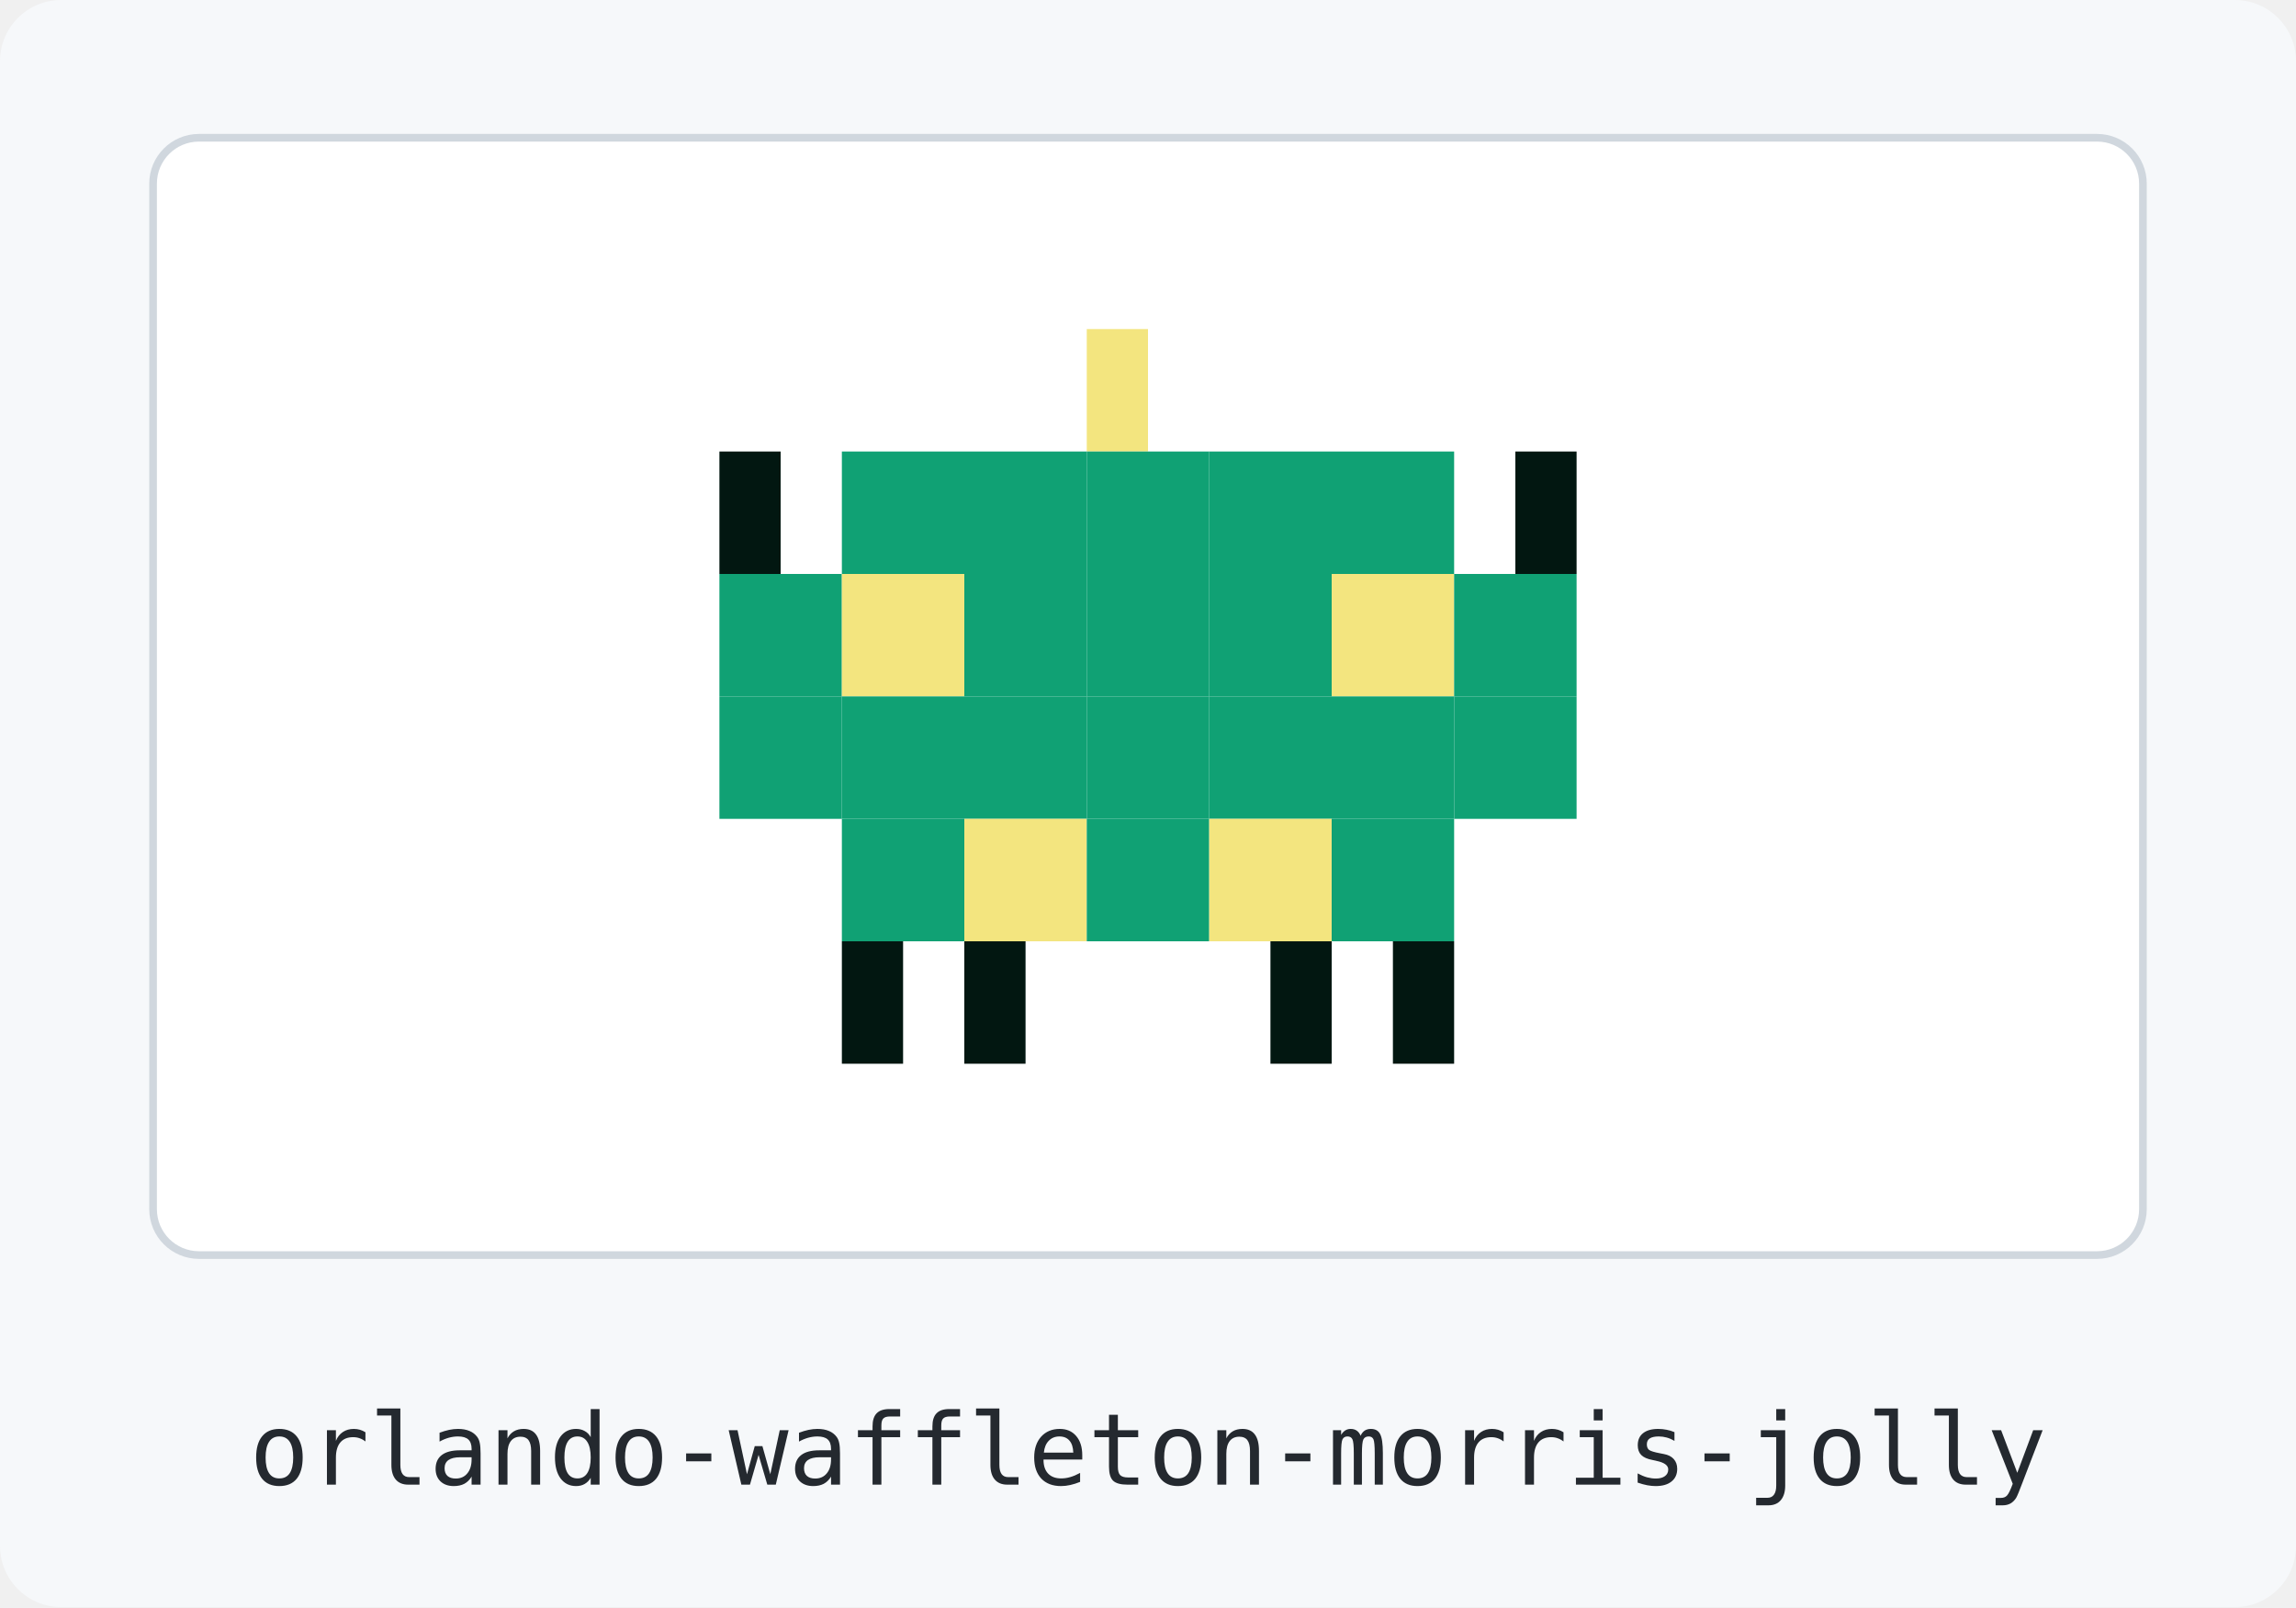
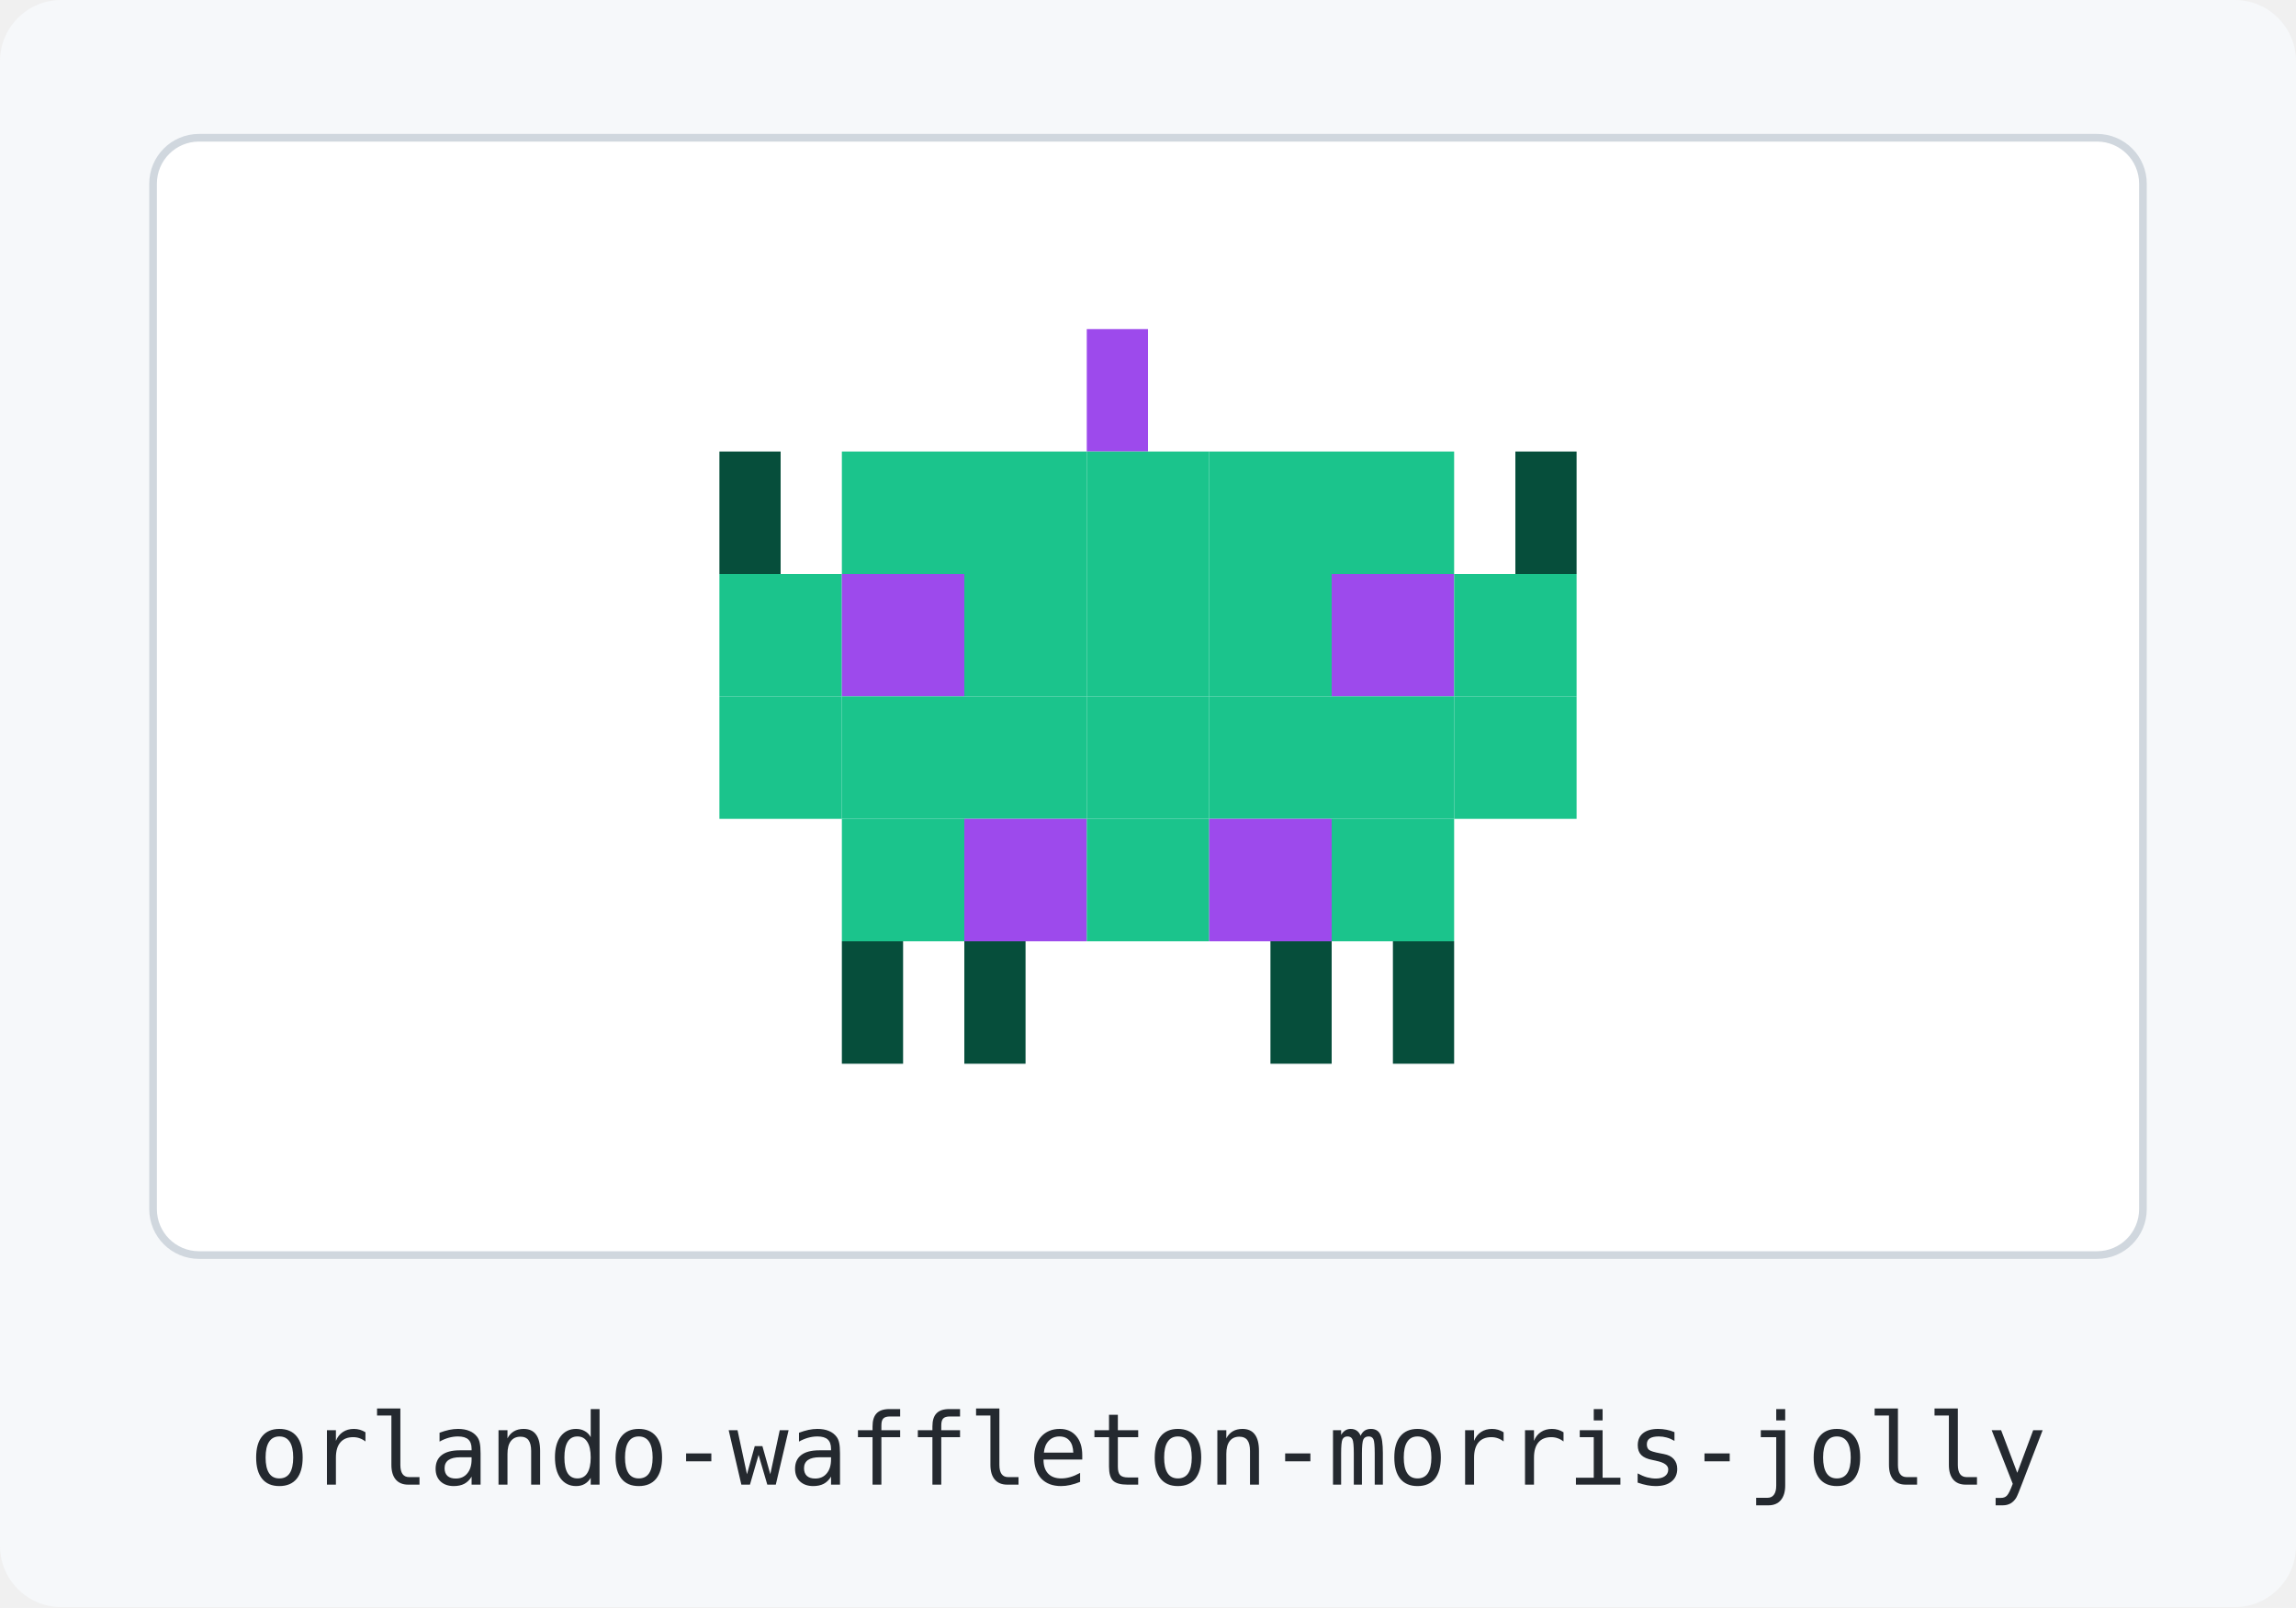
<svg xmlns="http://www.w3.org/2000/svg" width="300" height="210" viewBox="0 0 300 210" role="img" aria-label="orlando-waffleton-morris-jolly clingon">
  <rect width="300" height="210" rx="8" fill="#f6f8fa" />
  <rect x="20" y="18" width="260" height="146" rx="6" fill="#ffffff" stroke="#d0d7de" />
-   <rect x="142" y="43" width="8" height="16" fill="#f3e57f" />
-   <rect x="94" y="59" width="8" height="16" fill="#021711" />
-   <rect x="110" y="59" width="16" height="16" fill="#10a174" />
-   <rect x="126" y="59" width="16" height="16" fill="#10a174" />
-   <rect x="142" y="59" width="16" height="16" fill="#10a174" />
-   <rect x="158" y="59" width="16" height="16" fill="#10a174" />
-   <rect x="174" y="59" width="16" height="16" fill="#10a174" />
-   <rect x="198" y="59" width="8" height="16" fill="#021711" />
-   <rect x="94" y="75" width="16" height="16" fill="#10a174" />
-   <rect x="110" y="75" width="16" height="16" fill="#f3e57f" />
-   <rect x="126" y="75" width="16" height="16" fill="#10a174" />
-   <rect x="142" y="75" width="16" height="16" fill="#10a174" />
-   <rect x="158" y="75" width="16" height="16" fill="#10a174" />
-   <rect x="174" y="75" width="16" height="16" fill="#f3e57f" />
-   <rect x="190" y="75" width="16" height="16" fill="#10a174" />
-   <rect x="94" y="91" width="16" height="16" fill="#10a174" />
-   <rect x="110" y="91" width="16" height="16" fill="#10a174" />
-   <rect x="126" y="91" width="16" height="16" fill="#10a174" />
-   <rect x="142" y="91" width="16" height="16" fill="#10a174" />
-   <rect x="158" y="91" width="16" height="16" fill="#10a174" />
-   <rect x="174" y="91" width="16" height="16" fill="#10a174" />
-   <rect x="190" y="91" width="16" height="16" fill="#10a174" />
-   <rect x="110" y="107" width="16" height="16" fill="#10a174" />
-   <rect x="126" y="107" width="16" height="16" fill="#f3e57f" />
-   <rect x="142" y="107" width="16" height="16" fill="#10a174" />
-   <rect x="158" y="107" width="16" height="16" fill="#f3e57f" />
-   <rect x="174" y="107" width="16" height="16" fill="#10a174" />
-   <rect x="110" y="123" width="8" height="16" fill="#021711" />
-   <rect x="126" y="123" width="8" height="16" fill="#021711" />
-   <rect x="166" y="123" width="8" height="16" fill="#021711" />
-   <rect x="182" y="123" width="8" height="16" fill="#021711" />
+   <rect x="142" y="43" width="8" height="16" fill="#9d4aec" />
+   <rect x="94" y="59" width="8" height="16" fill="#064e3b" />
+   <rect x="110" y="59" width="16" height="16" fill="#1bc48c" />
+   <rect x="126" y="59" width="16" height="16" fill="#1bc48c" />
+   <rect x="142" y="59" width="16" height="16" fill="#1bc48c" />
+   <rect x="158" y="59" width="16" height="16" fill="#1bc48c" />
+   <rect x="174" y="59" width="16" height="16" fill="#1bc48c" />
+   <rect x="198" y="59" width="8" height="16" fill="#064e3b" />
+   <rect x="94" y="75" width="16" height="16" fill="#1bc48c" />
+   <rect x="110" y="75" width="16" height="16" fill="#9d4aec" />
+   <rect x="126" y="75" width="16" height="16" fill="#1bc48c" />
+   <rect x="142" y="75" width="16" height="16" fill="#1bc48c" />
+   <rect x="158" y="75" width="16" height="16" fill="#1bc48c" />
+   <rect x="174" y="75" width="16" height="16" fill="#9d4aec" />
+   <rect x="190" y="75" width="16" height="16" fill="#1bc48c" />
+   <rect x="94" y="91" width="16" height="16" fill="#1bc48c" />
+   <rect x="110" y="91" width="16" height="16" fill="#1bc48c" />
+   <rect x="126" y="91" width="16" height="16" fill="#1bc48c" />
+   <rect x="142" y="91" width="16" height="16" fill="#1bc48c" />
+   <rect x="158" y="91" width="16" height="16" fill="#1bc48c" />
+   <rect x="174" y="91" width="16" height="16" fill="#1bc48c" />
+   <rect x="190" y="91" width="16" height="16" fill="#1bc48c" />
+   <rect x="110" y="107" width="16" height="16" fill="#1bc48c" />
+   <rect x="126" y="107" width="16" height="16" fill="#9d4aec" />
+   <rect x="142" y="107" width="16" height="16" fill="#1bc48c" />
+   <rect x="158" y="107" width="16" height="16" fill="#9d4aec" />
+   <rect x="174" y="107" width="16" height="16" fill="#1bc48c" />
+   <rect x="110" y="123" width="8" height="16" fill="#064e3b" />
+   <rect x="126" y="123" width="8" height="16" fill="#064e3b" />
+   <rect x="166" y="123" width="8" height="16" fill="#064e3b" />
+   <rect x="182" y="123" width="8" height="16" fill="#064e3b" />
  <text x="150" y="194" text-anchor="middle" font-family="ui-monospace, SFMono-Regular, Menlo, Consolas, monospace" font-size="13" font-weight="400" fill="#24292f">orlando-waffleton-morris-jolly</text>
</svg>
